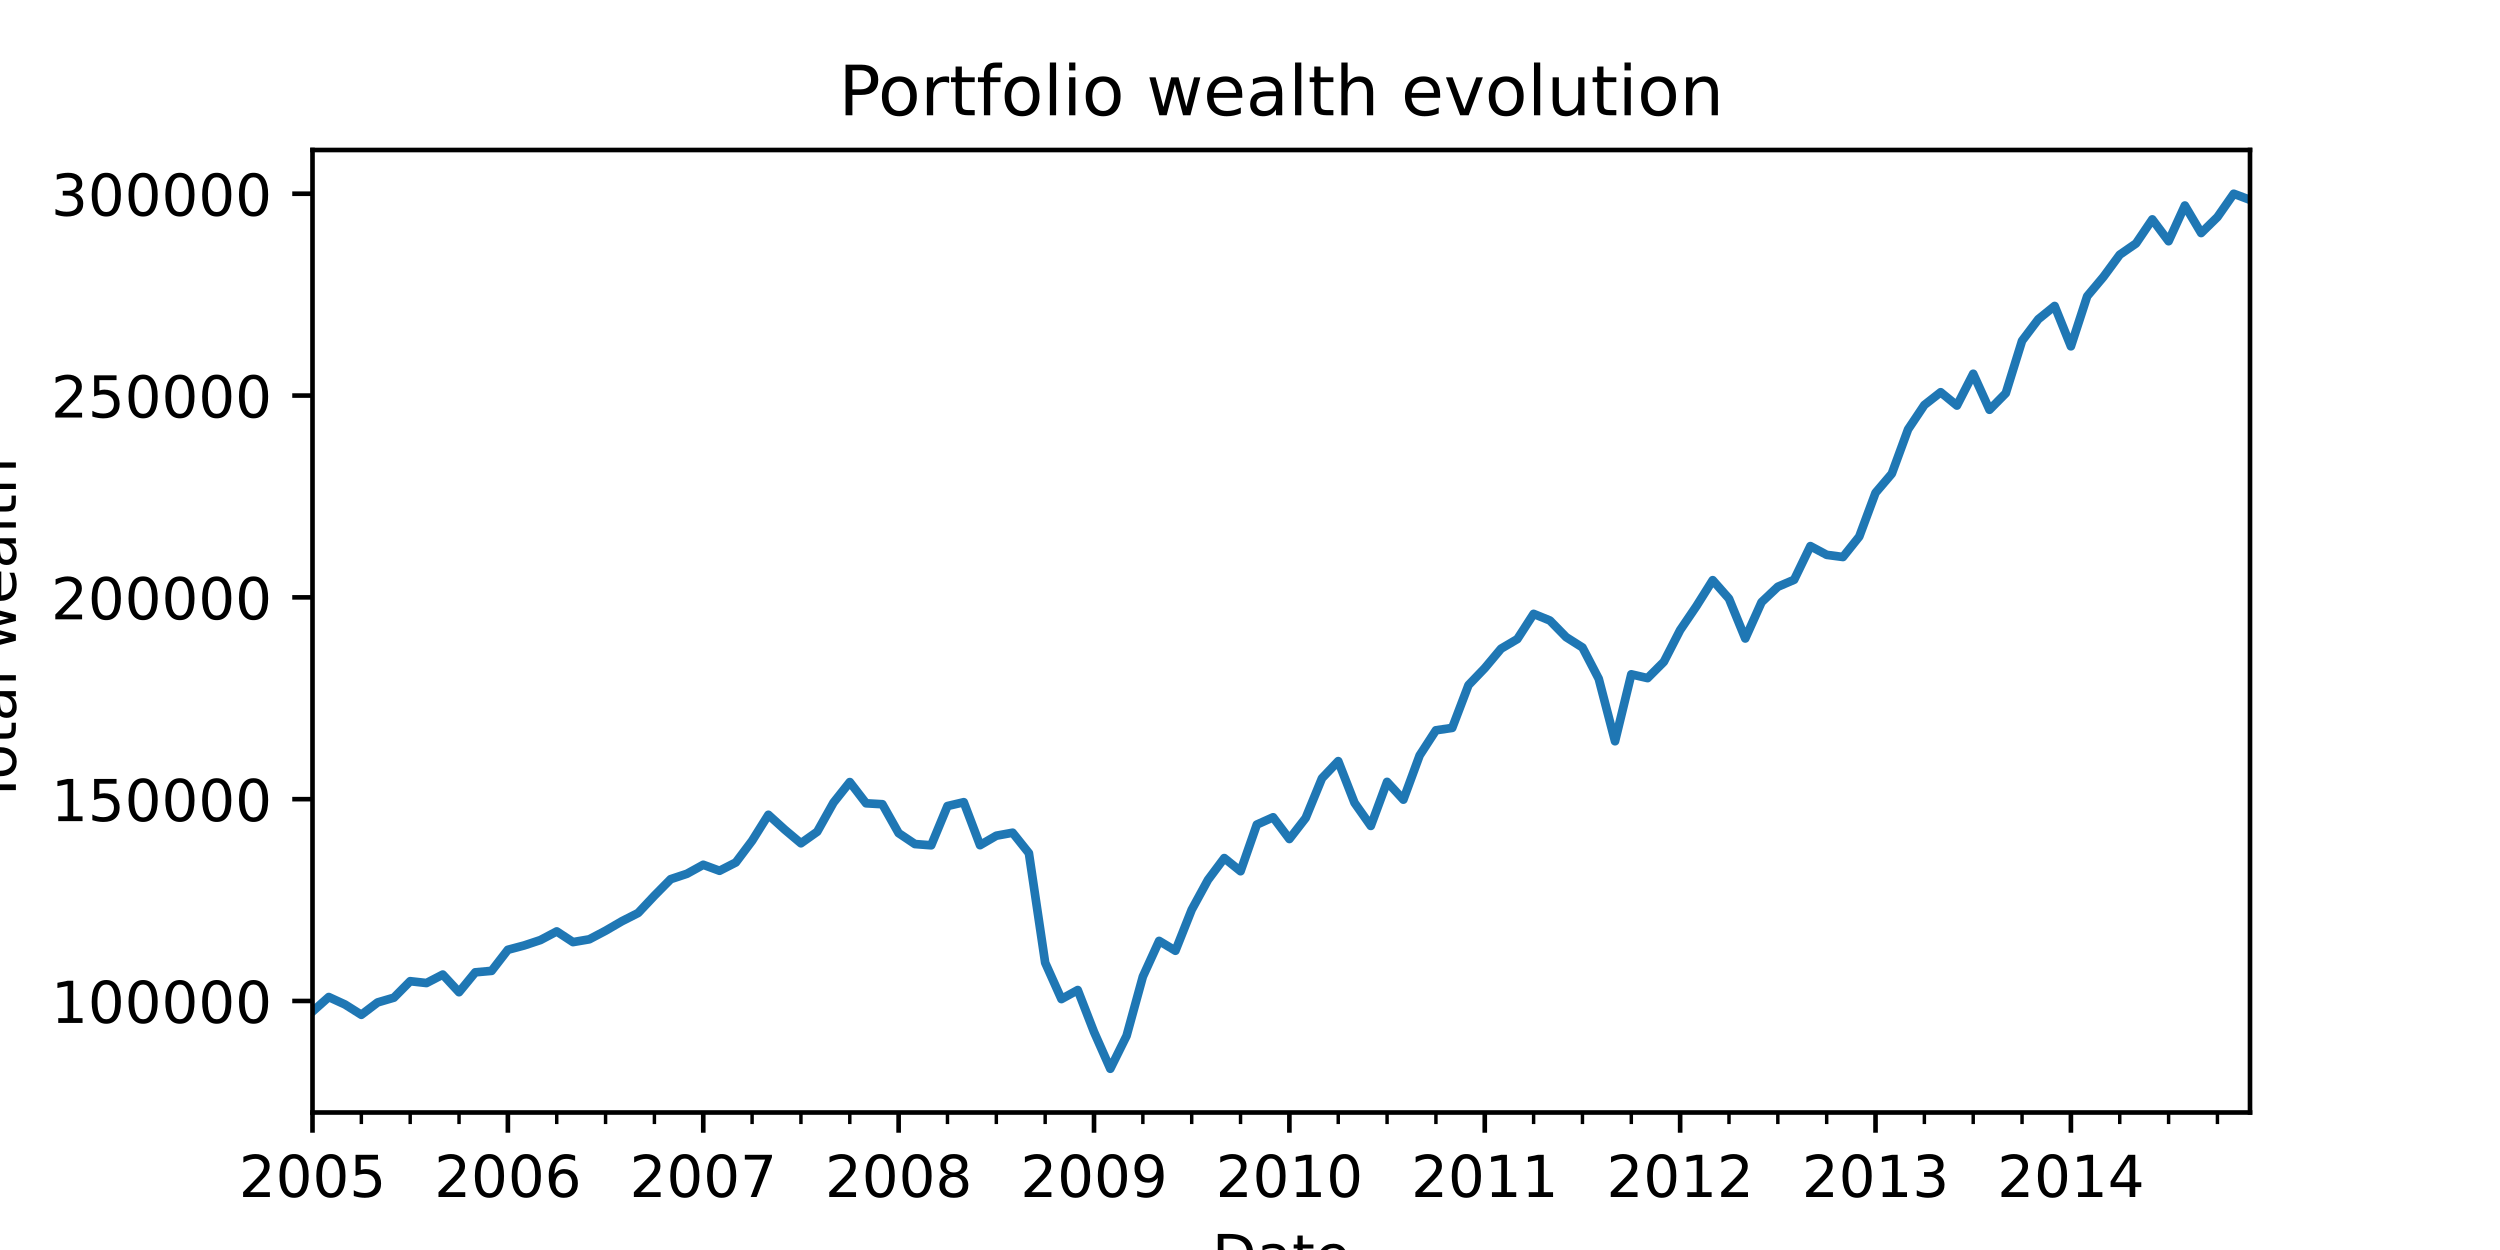
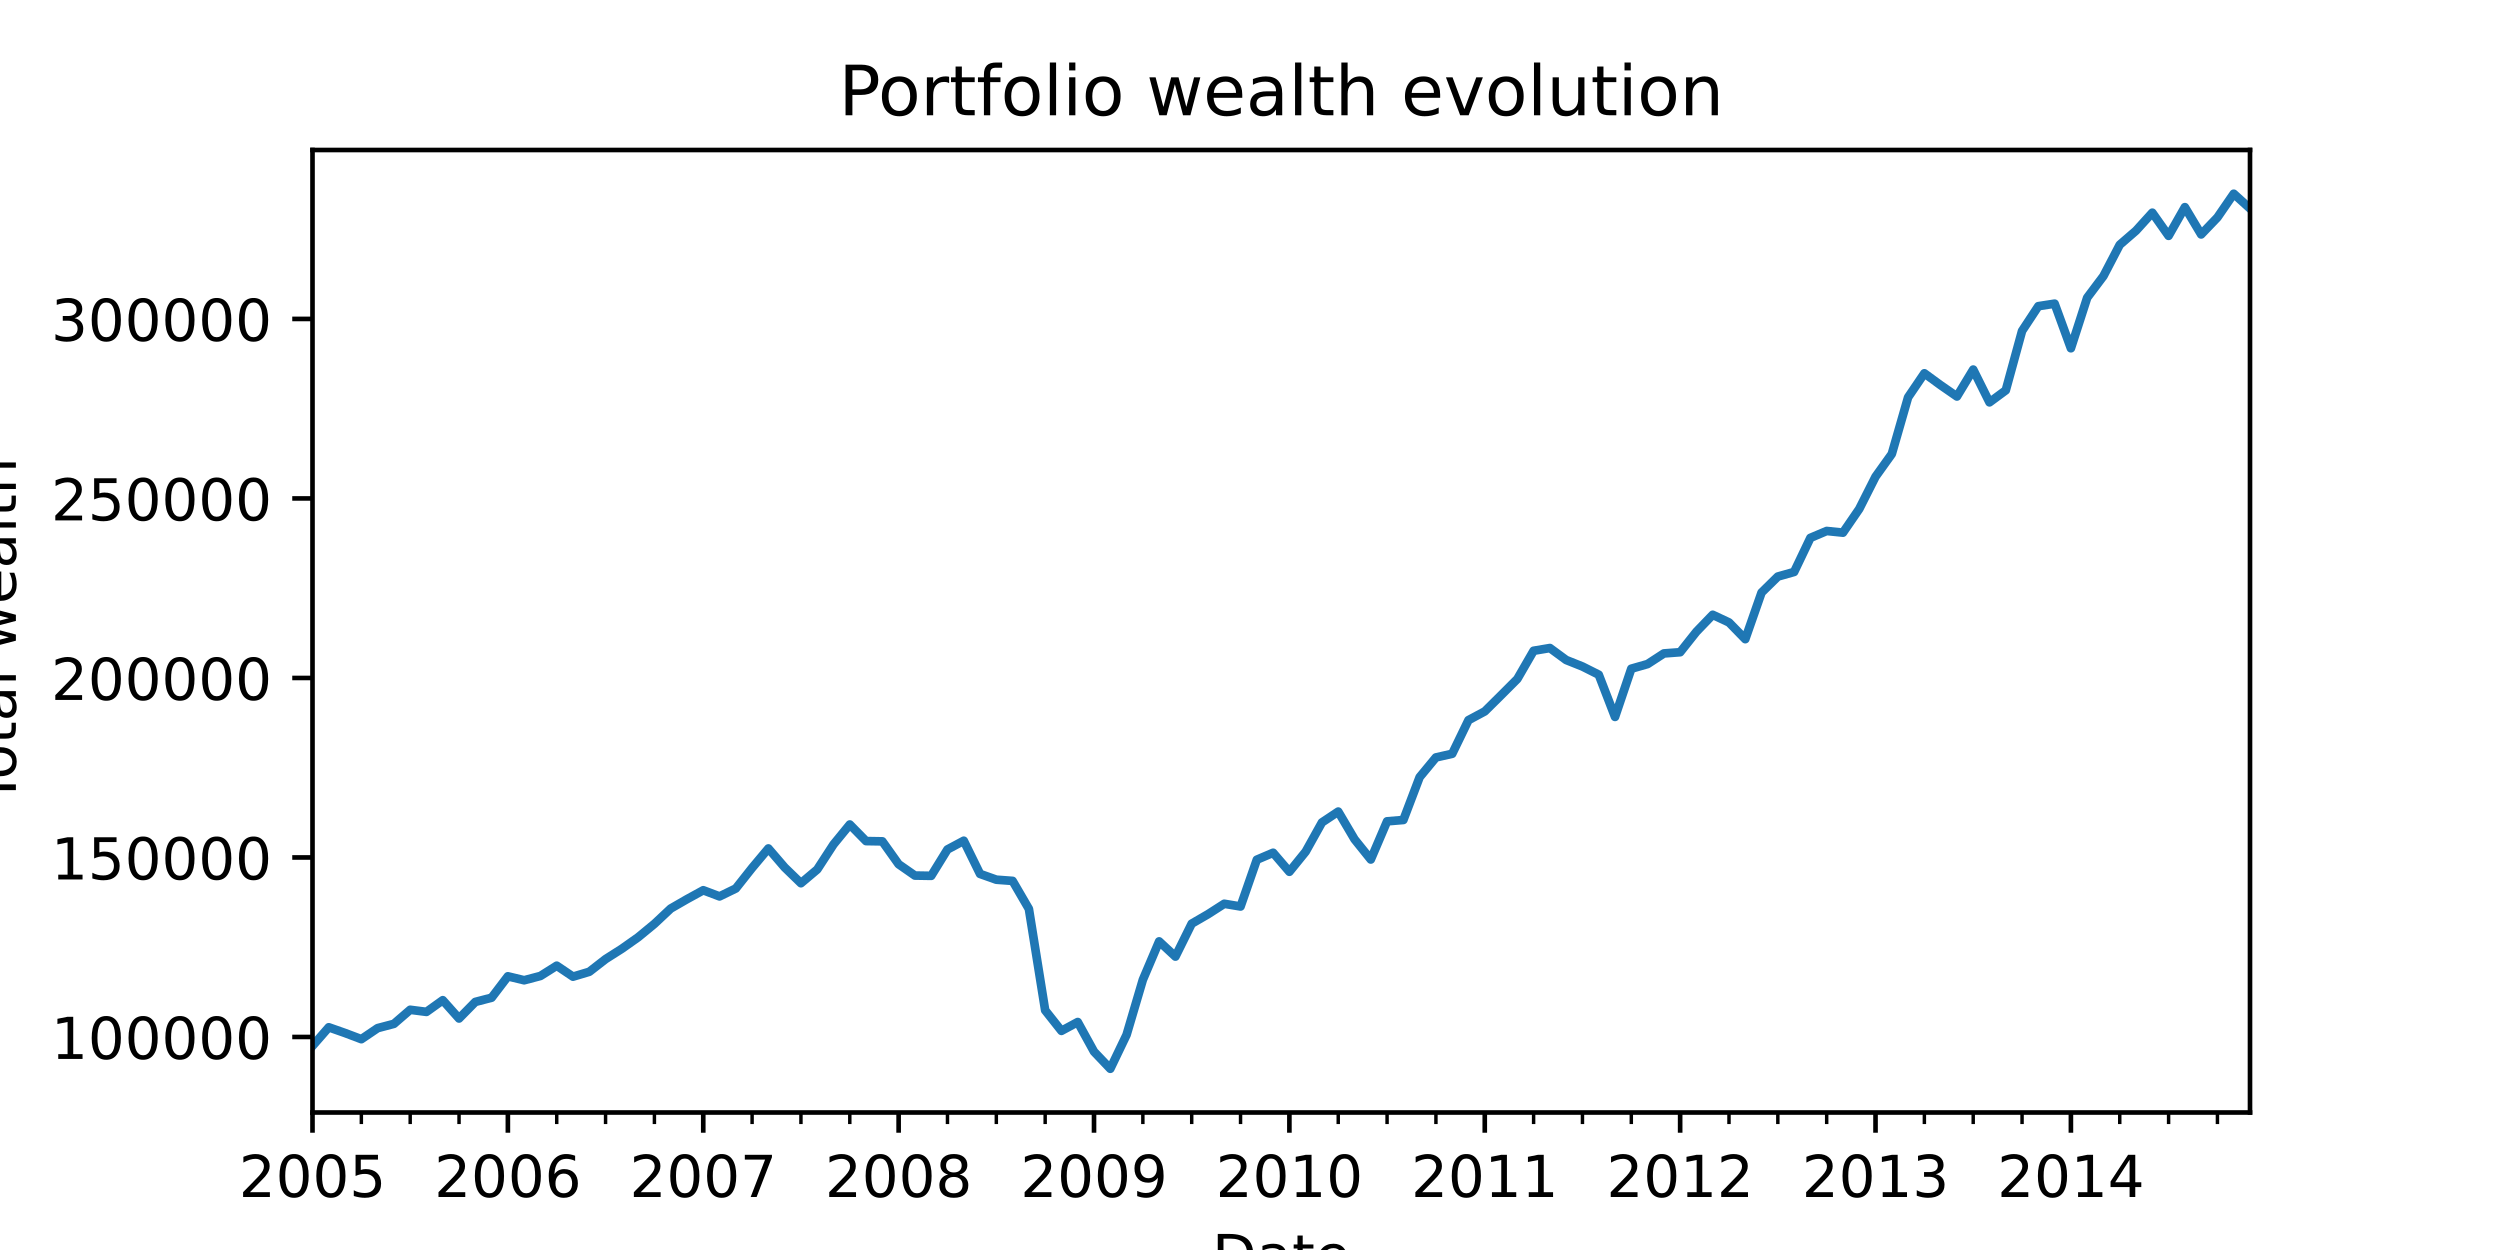
<svg xmlns="http://www.w3.org/2000/svg" xmlns:xlink="http://www.w3.org/1999/xlink" width="432pt" height="216pt" viewBox="0 0 432 216" version="1.1">
  <defs>
    <style type="text/css">*{stroke-linejoin: round; stroke-linecap: butt}</style>
  </defs>
  <g id="figure_1">
    <g id="patch_1">
      <path d="M 0 216  L 432 216  L 432 0  L 0 0  z " style="fill: #ffffff" />
    </g>
    <g id="axes_1">
      <g id="patch_2">
        <path d="M 54 192.24  L 388.8 192.24  L 388.8 25.92  L 54 25.92  z " style="fill: #ffffff" />
      </g>
      <g id="matplotlib.axis_1">
        <g id="xtick_1">
          <g id="line2d_1">
            <defs>
-               <path id="m9f9a03e3de" d="M 0 0  L 0 3.5  " style="stroke: #000000; stroke-width: 0.8" />
+               <path id="m8d0981aca7" d="M 0 0  L 0 3.5  " style="stroke: #000000; stroke-width: 0.8" />
            </defs>
            <g>
-               <use xlink:href="#m9f9a03e3de" x="54" y="192.24" style="stroke: #000000; stroke-width: 0.8" />
+               <use xlink:href="#m8d0981aca7" x="54" y="192.24" style="stroke: #000000; stroke-width: 0.8" />
            </g>
          </g>
          <g id="text_1">
            <g transform="translate(41.275 206.8384) scale(0.1 -0.1)">
              <defs>
                <path id="DejaVuSans-32" d="M 1228 531  L 3431 531  L 3431 0  L 469 0  L 469 531  Q 828 903 1448 1529  Q 2069 2156 2228 2338  Q 2531 2678 2651 2914  Q 2772 3150 2772 3378  Q 2772 3750 2511 3984  Q 2250 4219 1831 4219  Q 1534 4219 1204 4116  Q 875 4013 500 3803  L 500 4441  Q 881 4594 1212 4672  Q 1544 4750 1819 4750  Q 2544 4750 2975 4387  Q 3406 4025 3406 3419  Q 3406 3131 3298 2873  Q 3191 2616 2906 2266  Q 2828 2175 2409 1742  Q 1991 1309 1228 531  z " transform="scale(0.015625)" />
                <path id="DejaVuSans-30" d="M 2034 4250  Q 1547 4250 1301 3770  Q 1056 3291 1056 2328  Q 1056 1369 1301 889  Q 1547 409 2034 409  Q 2525 409 2770 889  Q 3016 1369 3016 2328  Q 3016 3291 2770 3770  Q 2525 4250 2034 4250  z M 2034 4750  Q 2819 4750 3233 4129  Q 3647 3509 3647 2328  Q 3647 1150 3233 529  Q 2819 -91 2034 -91  Q 1250 -91 836 529  Q 422 1150 422 2328  Q 422 3509 836 4129  Q 1250 4750 2034 4750  z " transform="scale(0.015625)" />
                <path id="DejaVuSans-35" d="M 691 4666  L 3169 4666  L 3169 4134  L 1269 4134  L 1269 2991  Q 1406 3038 1543 3061  Q 1681 3084 1819 3084  Q 2600 3084 3056 2656  Q 3513 2228 3513 1497  Q 3513 744 3044 326  Q 2575 -91 1722 -91  Q 1428 -91 1123 -41  Q 819 9 494 109  L 494 744  Q 775 591 1075 516  Q 1375 441 1709 441  Q 2250 441 2565 725  Q 2881 1009 2881 1497  Q 2881 1984 2565 2268  Q 2250 2553 1709 2553  Q 1456 2553 1204 2497  Q 953 2441 691 2322  L 691 4666  z " transform="scale(0.015625)" />
              </defs>
              <use xlink:href="#DejaVuSans-32" />
              <use xlink:href="#DejaVuSans-30" x="63.623" />
              <use xlink:href="#DejaVuSans-30" x="127.246" />
              <use xlink:href="#DejaVuSans-35" x="190.869" />
            </g>
          </g>
        </g>
        <g id="xtick_2">
          <g id="line2d_2">
            <g>
-               <use xlink:href="#m9f9a03e3de" x="87.761" y="192.24" style="stroke: #000000; stroke-width: 0.8" />
+               <use xlink:href="#m8d0981aca7" x="87.761" y="192.24" style="stroke: #000000; stroke-width: 0.8" />
            </g>
          </g>
          <g id="text_2">
            <g transform="translate(75.03634 206.8384) scale(0.1 -0.1)">
              <defs>
                <path id="DejaVuSans-36" d="M 2113 2584  Q 1688 2584 1439 2293  Q 1191 2003 1191 1497  Q 1191 994 1439 701  Q 1688 409 2113 409  Q 2538 409 2786 701  Q 3034 994 3034 1497  Q 3034 2003 2786 2293  Q 2538 2584 2113 2584  z M 3366 4563  L 3366 3988  Q 3128 4100 2886 4159  Q 2644 4219 2406 4219  Q 1781 4219 1451 3797  Q 1122 3375 1075 2522  Q 1259 2794 1537 2939  Q 1816 3084 2150 3084  Q 2853 3084 3261 2657  Q 3669 2231 3669 1497  Q 3669 778 3244 343  Q 2819 -91 2113 -91  Q 1303 -91 875 529  Q 447 1150 447 2328  Q 447 3434 972 4092  Q 1497 4750 2381 4750  Q 2619 4750 2861 4703  Q 3103 4656 3366 4563  z " transform="scale(0.015625)" />
              </defs>
              <use xlink:href="#DejaVuSans-32" />
              <use xlink:href="#DejaVuSans-30" x="63.623" />
              <use xlink:href="#DejaVuSans-30" x="127.246" />
              <use xlink:href="#DejaVuSans-36" x="190.869" />
            </g>
          </g>
        </g>
        <g id="xtick_3">
          <g id="line2d_3">
            <g>
-               <use xlink:href="#m9f9a03e3de" x="121.523" y="192.24" style="stroke: #000000; stroke-width: 0.8" />
+               <use xlink:href="#m8d0981aca7" x="121.523" y="192.24" style="stroke: #000000; stroke-width: 0.8" />
            </g>
          </g>
          <g id="text_3">
            <g transform="translate(108.7977 206.8384) scale(0.1 -0.1)">
              <defs>
                <path id="DejaVuSans-37" d="M 525 4666  L 3525 4666  L 3525 4397  L 1831 0  L 1172 0  L 2766 4134  L 525 4134  L 525 4666  z " transform="scale(0.015625)" />
              </defs>
              <use xlink:href="#DejaVuSans-32" />
              <use xlink:href="#DejaVuSans-30" x="63.623" />
              <use xlink:href="#DejaVuSans-30" x="127.246" />
              <use xlink:href="#DejaVuSans-37" x="190.869" />
            </g>
          </g>
        </g>
        <g id="xtick_4">
          <g id="line2d_4">
            <g>
-               <use xlink:href="#m9f9a03e3de" x="155.284" y="192.24" style="stroke: #000000; stroke-width: 0.8" />
+               <use xlink:href="#m8d0981aca7" x="155.284" y="192.24" style="stroke: #000000; stroke-width: 0.8" />
            </g>
          </g>
          <g id="text_4">
            <g transform="translate(142.559 206.8384) scale(0.1 -0.1)">
              <defs>
                <path id="DejaVuSans-38" d="M 2034 2216  Q 1584 2216 1326 1975  Q 1069 1734 1069 1313  Q 1069 891 1326 650  Q 1584 409 2034 409  Q 2484 409 2743 651  Q 3003 894 3003 1313  Q 3003 1734 2745 1975  Q 2488 2216 2034 2216  z M 1403 2484  Q 997 2584 770 2862  Q 544 3141 544 3541  Q 544 4100 942 4425  Q 1341 4750 2034 4750  Q 2731 4750 3128 4425  Q 3525 4100 3525 3541  Q 3525 3141 3298 2862  Q 3072 2584 2669 2484  Q 3125 2378 3379 2068  Q 3634 1759 3634 1313  Q 3634 634 3220 271  Q 2806 -91 2034 -91  Q 1263 -91 848 271  Q 434 634 434 1313  Q 434 1759 690 2068  Q 947 2378 1403 2484  z M 1172 3481  Q 1172 3119 1398 2916  Q 1625 2713 2034 2713  Q 2441 2713 2670 2916  Q 2900 3119 2900 3481  Q 2900 3844 2670 4047  Q 2441 4250 2034 4250  Q 1625 4250 1398 4047  Q 1172 3844 1172 3481  z " transform="scale(0.015625)" />
              </defs>
              <use xlink:href="#DejaVuSans-32" />
              <use xlink:href="#DejaVuSans-30" x="63.623" />
              <use xlink:href="#DejaVuSans-30" x="127.246" />
              <use xlink:href="#DejaVuSans-38" x="190.869" />
            </g>
          </g>
        </g>
        <g id="xtick_5">
          <g id="line2d_5">
            <g>
-               <use xlink:href="#m9f9a03e3de" x="189.045" y="192.24" style="stroke: #000000; stroke-width: 0.8" />
+               <use xlink:href="#m8d0981aca7" x="189.045" y="192.24" style="stroke: #000000; stroke-width: 0.8" />
            </g>
          </g>
          <g id="text_5">
            <g transform="translate(176.3204 206.8384) scale(0.1 -0.1)">
              <defs>
                <path id="DejaVuSans-39" d="M 703 97  L 703 672  Q 941 559 1184 500  Q 1428 441 1663 441  Q 2288 441 2617 861  Q 2947 1281 2994 2138  Q 2813 1869 2534 1725  Q 2256 1581 1919 1581  Q 1219 1581 811 2004  Q 403 2428 403 3163  Q 403 3881 828 4315  Q 1253 4750 1959 4750  Q 2769 4750 3195 4129  Q 3622 3509 3622 2328  Q 3622 1225 3098 567  Q 2575 -91 1691 -91  Q 1453 -91 1209 -44  Q 966 3 703 97  z M 1959 2075  Q 2384 2075 2632 2365  Q 2881 2656 2881 3163  Q 2881 3666 2632 3958  Q 2384 4250 1959 4250  Q 1534 4250 1286 3958  Q 1038 3666 1038 3163  Q 1038 2656 1286 2365  Q 1534 2075 1959 2075  z " transform="scale(0.015625)" />
              </defs>
              <use xlink:href="#DejaVuSans-32" />
              <use xlink:href="#DejaVuSans-30" x="63.623" />
              <use xlink:href="#DejaVuSans-30" x="127.246" />
              <use xlink:href="#DejaVuSans-39" x="190.869" />
            </g>
          </g>
        </g>
        <g id="xtick_6">
          <g id="line2d_6">
            <g>
-               <use xlink:href="#m9f9a03e3de" x="222.807" y="192.24" style="stroke: #000000; stroke-width: 0.8" />
+               <use xlink:href="#m8d0981aca7" x="222.807" y="192.24" style="stroke: #000000; stroke-width: 0.8" />
            </g>
          </g>
          <g id="text_6">
            <g transform="translate(210.0817 206.8384) scale(0.1 -0.1)">
              <defs>
                <path id="DejaVuSans-31" d="M 794 531  L 1825 531  L 1825 4091  L 703 3866  L 703 4441  L 1819 4666  L 2450 4666  L 2450 531  L 3481 531  L 3481 0  L 794 0  L 794 531  z " transform="scale(0.015625)" />
              </defs>
              <use xlink:href="#DejaVuSans-32" />
              <use xlink:href="#DejaVuSans-30" x="63.623" />
              <use xlink:href="#DejaVuSans-31" x="127.246" />
              <use xlink:href="#DejaVuSans-30" x="190.869" />
            </g>
          </g>
        </g>
        <g id="xtick_7">
          <g id="line2d_7">
            <g>
-               <use xlink:href="#m9f9a03e3de" x="256.568" y="192.24" style="stroke: #000000; stroke-width: 0.8" />
+               <use xlink:href="#m8d0981aca7" x="256.568" y="192.24" style="stroke: #000000; stroke-width: 0.8" />
            </g>
          </g>
          <g id="text_7">
            <g transform="translate(243.8431 206.8384) scale(0.1 -0.1)">
              <use xlink:href="#DejaVuSans-32" />
              <use xlink:href="#DejaVuSans-30" x="63.623" />
              <use xlink:href="#DejaVuSans-31" x="127.246" />
              <use xlink:href="#DejaVuSans-31" x="190.869" />
            </g>
          </g>
        </g>
        <g id="xtick_8">
          <g id="line2d_8">
            <g>
-               <use xlink:href="#m9f9a03e3de" x="290.329" y="192.24" style="stroke: #000000; stroke-width: 0.8" />
+               <use xlink:href="#m8d0981aca7" x="290.329" y="192.24" style="stroke: #000000; stroke-width: 0.8" />
            </g>
          </g>
          <g id="text_8">
            <g transform="translate(277.6044 206.8384) scale(0.1 -0.1)">
              <use xlink:href="#DejaVuSans-32" />
              <use xlink:href="#DejaVuSans-30" x="63.623" />
              <use xlink:href="#DejaVuSans-31" x="127.246" />
              <use xlink:href="#DejaVuSans-32" x="190.869" />
            </g>
          </g>
        </g>
        <g id="xtick_9">
          <g id="line2d_9">
            <g>
-               <use xlink:href="#m9f9a03e3de" x="324.091" y="192.24" style="stroke: #000000; stroke-width: 0.8" />
+               <use xlink:href="#m8d0981aca7" x="324.091" y="192.24" style="stroke: #000000; stroke-width: 0.8" />
            </g>
          </g>
          <g id="text_9">
            <g transform="translate(311.3658 206.8384) scale(0.1 -0.1)">
              <defs>
                <path id="DejaVuSans-33" d="M 2597 2516  Q 3050 2419 3304 2112  Q 3559 1806 3559 1356  Q 3559 666 3084 287  Q 2609 -91 1734 -91  Q 1441 -91 1130 -33  Q 819 25 488 141  L 488 750  Q 750 597 1062 519  Q 1375 441 1716 441  Q 2309 441 2620 675  Q 2931 909 2931 1356  Q 2931 1769 2642 2001  Q 2353 2234 1838 2234  L 1294 2234  L 1294 2753  L 1863 2753  Q 2328 2753 2575 2939  Q 2822 3125 2822 3475  Q 2822 3834 2567 4026  Q 2313 4219 1838 4219  Q 1578 4219 1281 4162  Q 984 4106 628 3988  L 628 4550  Q 988 4650 1302 4700  Q 1616 4750 1894 4750  Q 2613 4750 3031 4423  Q 3450 4097 3450 3541  Q 3450 3153 3228 2886  Q 3006 2619 2597 2516  z " transform="scale(0.015625)" />
              </defs>
              <use xlink:href="#DejaVuSans-32" />
              <use xlink:href="#DejaVuSans-30" x="63.623" />
              <use xlink:href="#DejaVuSans-31" x="127.246" />
              <use xlink:href="#DejaVuSans-33" x="190.869" />
            </g>
          </g>
        </g>
        <g id="xtick_10">
          <g id="line2d_10">
            <g>
-               <use xlink:href="#m9f9a03e3de" x="357.852" y="192.24" style="stroke: #000000; stroke-width: 0.8" />
+               <use xlink:href="#m8d0981aca7" x="357.852" y="192.24" style="stroke: #000000; stroke-width: 0.8" />
            </g>
          </g>
          <g id="text_10">
            <g transform="translate(345.1271 206.8384) scale(0.1 -0.1)">
              <defs>
                <path id="DejaVuSans-34" d="M 2419 4116  L 825 1625  L 2419 1625  L 2419 4116  z M 2253 4666  L 3047 4666  L 3047 1625  L 3713 1625  L 3713 1100  L 3047 1100  L 3047 0  L 2419 0  L 2419 1100  L 313 1100  L 313 1709  L 2253 4666  z " transform="scale(0.015625)" />
              </defs>
              <use xlink:href="#DejaVuSans-32" />
              <use xlink:href="#DejaVuSans-30" x="63.623" />
              <use xlink:href="#DejaVuSans-31" x="127.246" />
              <use xlink:href="#DejaVuSans-34" x="190.869" />
            </g>
          </g>
        </g>
        <g id="xtick_11">
          <g id="line2d_11">
            <defs>
-               <path id="m34cc9e41da" d="M 0 0  L 0 2  " style="stroke: #000000; stroke-width: 0.6" />
+               <path id="mcbc0fc05cf" d="M 0 0  L 0 2  " style="stroke: #000000; stroke-width: 0.6" />
            </defs>
            <g>
-               <use xlink:href="#m34cc9e41da" x="62.44" y="192.24" style="stroke: #000000; stroke-width: 0.6" />
+               <use xlink:href="#mcbc0fc05cf" x="62.44" y="192.24" style="stroke: #000000; stroke-width: 0.6" />
            </g>
          </g>
        </g>
        <g id="xtick_12">
          <g id="line2d_12">
            <g>
-               <use xlink:href="#m34cc9e41da" x="70.881" y="192.24" style="stroke: #000000; stroke-width: 0.6" />
+               <use xlink:href="#mcbc0fc05cf" x="70.881" y="192.24" style="stroke: #000000; stroke-width: 0.6" />
            </g>
          </g>
        </g>
        <g id="xtick_13">
          <g id="line2d_13">
            <g>
-               <use xlink:href="#m34cc9e41da" x="79.321" y="192.24" style="stroke: #000000; stroke-width: 0.6" />
+               <use xlink:href="#mcbc0fc05cf" x="79.321" y="192.24" style="stroke: #000000; stroke-width: 0.6" />
            </g>
          </g>
        </g>
        <g id="xtick_14">
          <g id="line2d_14">
            <g>
-               <use xlink:href="#m34cc9e41da" x="96.202" y="192.24" style="stroke: #000000; stroke-width: 0.6" />
+               <use xlink:href="#mcbc0fc05cf" x="96.202" y="192.24" style="stroke: #000000; stroke-width: 0.6" />
            </g>
          </g>
        </g>
        <g id="xtick_15">
          <g id="line2d_15">
            <g>
-               <use xlink:href="#m34cc9e41da" x="104.642" y="192.24" style="stroke: #000000; stroke-width: 0.6" />
+               <use xlink:href="#mcbc0fc05cf" x="104.642" y="192.24" style="stroke: #000000; stroke-width: 0.6" />
            </g>
          </g>
        </g>
        <g id="xtick_16">
          <g id="line2d_16">
            <g>
-               <use xlink:href="#m34cc9e41da" x="113.082" y="192.24" style="stroke: #000000; stroke-width: 0.6" />
+               <use xlink:href="#mcbc0fc05cf" x="113.082" y="192.24" style="stroke: #000000; stroke-width: 0.6" />
            </g>
          </g>
        </g>
        <g id="xtick_17">
          <g id="line2d_17">
            <g>
-               <use xlink:href="#m34cc9e41da" x="129.963" y="192.24" style="stroke: #000000; stroke-width: 0.6" />
+               <use xlink:href="#mcbc0fc05cf" x="129.963" y="192.24" style="stroke: #000000; stroke-width: 0.6" />
            </g>
          </g>
        </g>
        <g id="xtick_18">
          <g id="line2d_18">
            <g>
-               <use xlink:href="#m34cc9e41da" x="138.403" y="192.24" style="stroke: #000000; stroke-width: 0.6" />
+               <use xlink:href="#mcbc0fc05cf" x="138.403" y="192.24" style="stroke: #000000; stroke-width: 0.6" />
            </g>
          </g>
        </g>
        <g id="xtick_19">
          <g id="line2d_19">
            <g>
-               <use xlink:href="#m34cc9e41da" x="146.844" y="192.24" style="stroke: #000000; stroke-width: 0.6" />
+               <use xlink:href="#mcbc0fc05cf" x="146.844" y="192.24" style="stroke: #000000; stroke-width: 0.6" />
            </g>
          </g>
        </g>
        <g id="xtick_20">
          <g id="line2d_20">
            <g>
-               <use xlink:href="#m34cc9e41da" x="163.724" y="192.24" style="stroke: #000000; stroke-width: 0.6" />
+               <use xlink:href="#mcbc0fc05cf" x="163.724" y="192.24" style="stroke: #000000; stroke-width: 0.6" />
            </g>
          </g>
        </g>
        <g id="xtick_21">
          <g id="line2d_21">
            <g>
-               <use xlink:href="#m34cc9e41da" x="172.165" y="192.24" style="stroke: #000000; stroke-width: 0.6" />
+               <use xlink:href="#mcbc0fc05cf" x="172.165" y="192.24" style="stroke: #000000; stroke-width: 0.6" />
            </g>
          </g>
        </g>
        <g id="xtick_22">
          <g id="line2d_22">
            <g>
-               <use xlink:href="#m34cc9e41da" x="180.605" y="192.24" style="stroke: #000000; stroke-width: 0.6" />
+               <use xlink:href="#mcbc0fc05cf" x="180.605" y="192.24" style="stroke: #000000; stroke-width: 0.6" />
            </g>
          </g>
        </g>
        <g id="xtick_23">
          <g id="line2d_23">
            <g>
-               <use xlink:href="#m34cc9e41da" x="197.486" y="192.24" style="stroke: #000000; stroke-width: 0.6" />
+               <use xlink:href="#mcbc0fc05cf" x="197.486" y="192.24" style="stroke: #000000; stroke-width: 0.6" />
            </g>
          </g>
        </g>
        <g id="xtick_24">
          <g id="line2d_24">
            <g>
-               <use xlink:href="#m34cc9e41da" x="205.926" y="192.24" style="stroke: #000000; stroke-width: 0.6" />
+               <use xlink:href="#mcbc0fc05cf" x="205.926" y="192.24" style="stroke: #000000; stroke-width: 0.6" />
            </g>
          </g>
        </g>
        <g id="xtick_25">
          <g id="line2d_25">
            <g>
-               <use xlink:href="#m34cc9e41da" x="214.366" y="192.24" style="stroke: #000000; stroke-width: 0.6" />
+               <use xlink:href="#mcbc0fc05cf" x="214.366" y="192.24" style="stroke: #000000; stroke-width: 0.6" />
            </g>
          </g>
        </g>
        <g id="xtick_26">
          <g id="line2d_26">
            <g>
-               <use xlink:href="#m34cc9e41da" x="231.247" y="192.24" style="stroke: #000000; stroke-width: 0.6" />
+               <use xlink:href="#mcbc0fc05cf" x="231.247" y="192.24" style="stroke: #000000; stroke-width: 0.6" />
            </g>
          </g>
        </g>
        <g id="xtick_27">
          <g id="line2d_27">
            <g>
-               <use xlink:href="#m34cc9e41da" x="239.687" y="192.24" style="stroke: #000000; stroke-width: 0.6" />
+               <use xlink:href="#mcbc0fc05cf" x="239.687" y="192.24" style="stroke: #000000; stroke-width: 0.6" />
            </g>
          </g>
        </g>
        <g id="xtick_28">
          <g id="line2d_28">
            <g>
-               <use xlink:href="#m34cc9e41da" x="248.128" y="192.24" style="stroke: #000000; stroke-width: 0.6" />
+               <use xlink:href="#mcbc0fc05cf" x="248.128" y="192.24" style="stroke: #000000; stroke-width: 0.6" />
            </g>
          </g>
        </g>
        <g id="xtick_29">
          <g id="line2d_29">
            <g>
-               <use xlink:href="#m34cc9e41da" x="265.008" y="192.24" style="stroke: #000000; stroke-width: 0.6" />
+               <use xlink:href="#mcbc0fc05cf" x="265.008" y="192.24" style="stroke: #000000; stroke-width: 0.6" />
            </g>
          </g>
        </g>
        <g id="xtick_30">
          <g id="line2d_30">
            <g>
-               <use xlink:href="#m34cc9e41da" x="273.449" y="192.24" style="stroke: #000000; stroke-width: 0.6" />
+               <use xlink:href="#mcbc0fc05cf" x="273.449" y="192.24" style="stroke: #000000; stroke-width: 0.6" />
            </g>
          </g>
        </g>
        <g id="xtick_31">
          <g id="line2d_31">
            <g>
-               <use xlink:href="#m34cc9e41da" x="281.889" y="192.24" style="stroke: #000000; stroke-width: 0.6" />
+               <use xlink:href="#mcbc0fc05cf" x="281.889" y="192.24" style="stroke: #000000; stroke-width: 0.6" />
            </g>
          </g>
        </g>
        <g id="xtick_32">
          <g id="line2d_32">
            <g>
-               <use xlink:href="#m34cc9e41da" x="298.77" y="192.24" style="stroke: #000000; stroke-width: 0.6" />
+               <use xlink:href="#mcbc0fc05cf" x="298.77" y="192.24" style="stroke: #000000; stroke-width: 0.6" />
            </g>
          </g>
        </g>
        <g id="xtick_33">
          <g id="line2d_33">
            <g>
-               <use xlink:href="#m34cc9e41da" x="307.21" y="192.24" style="stroke: #000000; stroke-width: 0.6" />
+               <use xlink:href="#mcbc0fc05cf" x="307.21" y="192.24" style="stroke: #000000; stroke-width: 0.6" />
            </g>
          </g>
        </g>
        <g id="xtick_34">
          <g id="line2d_34">
            <g>
-               <use xlink:href="#m34cc9e41da" x="315.65" y="192.24" style="stroke: #000000; stroke-width: 0.6" />
+               <use xlink:href="#mcbc0fc05cf" x="315.65" y="192.24" style="stroke: #000000; stroke-width: 0.6" />
            </g>
          </g>
        </g>
        <g id="xtick_35">
          <g id="line2d_35">
            <g>
-               <use xlink:href="#m34cc9e41da" x="332.531" y="192.24" style="stroke: #000000; stroke-width: 0.6" />
+               <use xlink:href="#mcbc0fc05cf" x="332.531" y="192.24" style="stroke: #000000; stroke-width: 0.6" />
            </g>
          </g>
        </g>
        <g id="xtick_36">
          <g id="line2d_36">
            <g>
-               <use xlink:href="#m34cc9e41da" x="340.971" y="192.24" style="stroke: #000000; stroke-width: 0.6" />
+               <use xlink:href="#mcbc0fc05cf" x="340.971" y="192.24" style="stroke: #000000; stroke-width: 0.6" />
            </g>
          </g>
        </g>
        <g id="xtick_37">
          <g id="line2d_37">
            <g>
-               <use xlink:href="#m34cc9e41da" x="349.412" y="192.24" style="stroke: #000000; stroke-width: 0.6" />
+               <use xlink:href="#mcbc0fc05cf" x="349.412" y="192.24" style="stroke: #000000; stroke-width: 0.6" />
            </g>
          </g>
        </g>
        <g id="xtick_38">
          <g id="line2d_38">
            <g>
-               <use xlink:href="#m34cc9e41da" x="366.292" y="192.24" style="stroke: #000000; stroke-width: 0.6" />
+               <use xlink:href="#mcbc0fc05cf" x="366.292" y="192.24" style="stroke: #000000; stroke-width: 0.6" />
            </g>
          </g>
        </g>
        <g id="xtick_39">
          <g id="line2d_39">
            <g>
-               <use xlink:href="#m34cc9e41da" x="374.733" y="192.24" style="stroke: #000000; stroke-width: 0.6" />
+               <use xlink:href="#mcbc0fc05cf" x="374.733" y="192.24" style="stroke: #000000; stroke-width: 0.6" />
            </g>
          </g>
        </g>
        <g id="xtick_40">
          <g id="line2d_40">
            <g>
-               <use xlink:href="#m34cc9e41da" x="383.173" y="192.24" style="stroke: #000000; stroke-width: 0.6" />
+               <use xlink:href="#mcbc0fc05cf" x="383.173" y="192.24" style="stroke: #000000; stroke-width: 0.6" />
            </g>
          </g>
        </g>
        <g id="text_11">
          <g transform="translate(209.4492 220.5166) scale(0.1 -0.1)">
            <defs>
              <path id="DejaVuSans-44" d="M 1259 4147  L 1259 519  L 2022 519  Q 2988 519 3436 956  Q 3884 1394 3884 2338  Q 3884 3275 3436 3711  Q 2988 4147 2022 4147  L 1259 4147  z M 628 4666  L 1925 4666  Q 3281 4666 3915 4102  Q 4550 3538 4550 2338  Q 4550 1131 3912 565  Q 3275 0 1925 0  L 628 0  L 628 4666  z " transform="scale(0.015625)" />
              <path id="DejaVuSans-61" d="M 2194 1759  Q 1497 1759 1228 1600  Q 959 1441 959 1056  Q 959 750 1161 570  Q 1363 391 1709 391  Q 2188 391 2477 730  Q 2766 1069 2766 1631  L 2766 1759  L 2194 1759  z M 3341 1997  L 3341 0  L 2766 0  L 2766 531  Q 2569 213 2275 61  Q 1981 -91 1556 -91  Q 1019 -91 701 211  Q 384 513 384 1019  Q 384 1609 779 1909  Q 1175 2209 1959 2209  L 2766 2209  L 2766 2266  Q 2766 2663 2505 2880  Q 2244 3097 1772 3097  Q 1472 3097 1187 3025  Q 903 2953 641 2809  L 641 3341  Q 956 3463 1253 3523  Q 1550 3584 1831 3584  Q 2591 3584 2966 3190  Q 3341 2797 3341 1997  z " transform="scale(0.015625)" />
              <path id="DejaVuSans-74" d="M 1172 4494  L 1172 3500  L 2356 3500  L 2356 3053  L 1172 3053  L 1172 1153  Q 1172 725 1289 603  Q 1406 481 1766 481  L 2356 481  L 2356 0  L 1766 0  Q 1100 0 847 248  Q 594 497 594 1153  L 594 3053  L 172 3053  L 172 3500  L 594 3500  L 594 4494  L 1172 4494  z " transform="scale(0.015625)" />
              <path id="DejaVuSans-65" d="M 3597 1894  L 3597 1613  L 953 1613  Q 991 1019 1311 708  Q 1631 397 2203 397  Q 2534 397 2845 478  Q 3156 559 3463 722  L 3463 178  Q 3153 47 2828 -22  Q 2503 -91 2169 -91  Q 1331 -91 842 396  Q 353 884 353 1716  Q 353 2575 817 3079  Q 1281 3584 2069 3584  Q 2775 3584 3186 3129  Q 3597 2675 3597 1894  z M 3022 2063  Q 3016 2534 2758 2815  Q 2500 3097 2075 3097  Q 1594 3097 1305 2825  Q 1016 2553 972 2059  L 3022 2063  z " transform="scale(0.015625)" />
            </defs>
            <use xlink:href="#DejaVuSans-44" />
            <use xlink:href="#DejaVuSans-61" x="77.002" />
            <use xlink:href="#DejaVuSans-74" x="138.281" />
            <use xlink:href="#DejaVuSans-65" x="177.49" />
          </g>
        </g>
      </g>
      <g id="matplotlib.axis_2">
        <g id="ytick_1">
          <g id="line2d_41">
            <defs>
-               <path id="m7d591f39f5" d="M 0 0  L -3.5 0  " style="stroke: #000000; stroke-width: 0.8" />
+               <path id="mbf6aaa40f2" d="M 0 0  L -3.5 0  " style="stroke: #000000; stroke-width: 0.8" />
            </defs>
            <g>
-               <use xlink:href="#m7d591f39f5" x="54" y="172.967" style="stroke: #000000; stroke-width: 0.8" />
+               <use xlink:href="#mbf6aaa40f2" x="54" y="179.19" style="stroke: #000000; stroke-width: 0.8" />
            </g>
          </g>
          <g id="text_12">
-             <g transform="translate(8.825 176.7662) scale(0.1 -0.1)">
+             <g transform="translate(8.825 182.9893) scale(0.1 -0.1)">
              <use xlink:href="#DejaVuSans-31" />
              <use xlink:href="#DejaVuSans-30" x="63.623" />
              <use xlink:href="#DejaVuSans-30" x="127.246" />
              <use xlink:href="#DejaVuSans-30" x="190.869" />
              <use xlink:href="#DejaVuSans-30" x="254.492" />
              <use xlink:href="#DejaVuSans-30" x="318.115" />
            </g>
          </g>
        </g>
        <g id="ytick_2">
          <g id="line2d_42">
            <g>
-               <use xlink:href="#m7d591f39f5" x="54" y="138.095" style="stroke: #000000; stroke-width: 0.8" />
+               <use xlink:href="#mbf6aaa40f2" x="54" y="148.17" style="stroke: #000000; stroke-width: 0.8" />
            </g>
          </g>
          <g id="text_13">
-             <g transform="translate(8.825 141.894) scale(0.1 -0.1)">
+             <g transform="translate(8.825 151.9695) scale(0.1 -0.1)">
              <use xlink:href="#DejaVuSans-31" />
              <use xlink:href="#DejaVuSans-35" x="63.623" />
              <use xlink:href="#DejaVuSans-30" x="127.246" />
              <use xlink:href="#DejaVuSans-30" x="190.869" />
              <use xlink:href="#DejaVuSans-30" x="254.492" />
              <use xlink:href="#DejaVuSans-30" x="318.115" />
            </g>
          </g>
        </g>
        <g id="ytick_3">
          <g id="line2d_43">
            <g>
-               <use xlink:href="#m7d591f39f5" x="54" y="103.223" style="stroke: #000000; stroke-width: 0.8" />
+               <use xlink:href="#mbf6aaa40f2" x="54" y="117.15" style="stroke: #000000; stroke-width: 0.8" />
            </g>
          </g>
          <g id="text_14">
-             <g transform="translate(8.825 107.0219) scale(0.1 -0.1)">
+             <g transform="translate(8.825 120.9496) scale(0.1 -0.1)">
              <use xlink:href="#DejaVuSans-32" />
              <use xlink:href="#DejaVuSans-30" x="63.623" />
              <use xlink:href="#DejaVuSans-30" x="127.246" />
              <use xlink:href="#DejaVuSans-30" x="190.869" />
              <use xlink:href="#DejaVuSans-30" x="254.492" />
              <use xlink:href="#DejaVuSans-30" x="318.115" />
            </g>
          </g>
        </g>
        <g id="ytick_4">
          <g id="line2d_44">
            <g>
-               <use xlink:href="#m7d591f39f5" x="54" y="68.351" style="stroke: #000000; stroke-width: 0.8" />
+               <use xlink:href="#mbf6aaa40f2" x="54" y="86.131" style="stroke: #000000; stroke-width: 0.8" />
            </g>
          </g>
          <g id="text_15">
-             <g transform="translate(8.825 72.14975) scale(0.1 -0.1)">
+             <g transform="translate(8.825 89.92978) scale(0.1 -0.1)">
              <use xlink:href="#DejaVuSans-32" />
              <use xlink:href="#DejaVuSans-35" x="63.623" />
              <use xlink:href="#DejaVuSans-30" x="127.246" />
              <use xlink:href="#DejaVuSans-30" x="190.869" />
              <use xlink:href="#DejaVuSans-30" x="254.492" />
              <use xlink:href="#DejaVuSans-30" x="318.115" />
            </g>
          </g>
        </g>
        <g id="ytick_5">
          <g id="line2d_45">
            <g>
-               <use xlink:href="#m7d591f39f5" x="54" y="33.478" style="stroke: #000000; stroke-width: 0.8" />
+               <use xlink:href="#mbf6aaa40f2" x="54" y="55.111" style="stroke: #000000; stroke-width: 0.8" />
            </g>
          </g>
          <g id="text_16">
-             <g transform="translate(8.825 37.2776) scale(0.1 -0.1)">
+             <g transform="translate(8.825 58.90993) scale(0.1 -0.1)">
              <use xlink:href="#DejaVuSans-33" />
              <use xlink:href="#DejaVuSans-30" x="63.623" />
              <use xlink:href="#DejaVuSans-30" x="127.246" />
              <use xlink:href="#DejaVuSans-30" x="190.869" />
              <use xlink:href="#DejaVuSans-30" x="254.492" />
              <use xlink:href="#DejaVuSans-30" x="318.115" />
            </g>
          </g>
        </g>
        <g id="text_17">
          <g transform="translate(2.745312 139.0933) rotate(-90) scale(0.1 -0.1)">
            <defs>
              <path id="DejaVuSans-54" d="M -19 4666  L 3928 4666  L 3928 4134  L 2272 4134  L 2272 0  L 1638 0  L 1638 4134  L -19 4134  L -19 4666  z " transform="scale(0.015625)" />
              <path id="DejaVuSans-6f" d="M 1959 3097  Q 1497 3097 1228 2736  Q 959 2375 959 1747  Q 959 1119 1226 758  Q 1494 397 1959 397  Q 2419 397 2687 759  Q 2956 1122 2956 1747  Q 2956 2369 2687 2733  Q 2419 3097 1959 3097  z M 1959 3584  Q 2709 3584 3137 3096  Q 3566 2609 3566 1747  Q 3566 888 3137 398  Q 2709 -91 1959 -91  Q 1206 -91 779 398  Q 353 888 353 1747  Q 353 2609 779 3096  Q 1206 3584 1959 3584  z " transform="scale(0.015625)" />
              <path id="DejaVuSans-6c" d="M 603 4863  L 1178 4863  L 1178 0  L 603 0  L 603 4863  z " transform="scale(0.015625)" />
              <path id="DejaVuSans-20" transform="scale(0.015625)" />
              <path id="DejaVuSans-77" d="M 269 3500  L 844 3500  L 1563 769  L 2278 3500  L 2956 3500  L 3675 769  L 4391 3500  L 4966 3500  L 4050 0  L 3372 0  L 2619 2869  L 1863 0  L 1184 0  L 269 3500  z " transform="scale(0.015625)" />
              <path id="DejaVuSans-68" d="M 3513 2113  L 3513 0  L 2938 0  L 2938 2094  Q 2938 2591 2744 2837  Q 2550 3084 2163 3084  Q 1697 3084 1428 2787  Q 1159 2491 1159 1978  L 1159 0  L 581 0  L 581 4863  L 1159 4863  L 1159 2956  Q 1366 3272 1645 3428  Q 1925 3584 2291 3584  Q 2894 3584 3203 3211  Q 3513 2838 3513 2113  z " transform="scale(0.015625)" />
            </defs>
            <use xlink:href="#DejaVuSans-54" />
            <use xlink:href="#DejaVuSans-6f" x="44.084" />
            <use xlink:href="#DejaVuSans-74" x="105.266" />
            <use xlink:href="#DejaVuSans-61" x="144.475" />
            <use xlink:href="#DejaVuSans-6c" x="205.754" />
            <use xlink:href="#DejaVuSans-20" x="233.537" />
            <use xlink:href="#DejaVuSans-77" x="265.324" />
            <use xlink:href="#DejaVuSans-65" x="347.111" />
            <use xlink:href="#DejaVuSans-61" x="408.635" />
            <use xlink:href="#DejaVuSans-6c" x="469.914" />
            <use xlink:href="#DejaVuSans-74" x="497.697" />
            <use xlink:href="#DejaVuSans-68" x="536.906" />
          </g>
        </g>
      </g>
      <g id="line2d_46">
-         <path d="M 54 174.79  L 56.813 172.288  L 59.627 173.581  L 62.44 175.356  L 65.254 173.219  L 68.067 172.395  L 70.881 169.551  L 73.694 169.868  L 76.508 168.407  L 79.321 171.449  L 82.134 168.015  L 84.948 167.765  L 87.761 164.124  L 90.575 163.374  L 93.388 162.44  L 96.202 160.95  L 99.015 162.795  L 101.829 162.314  L 104.642 160.83  L 107.455 159.193  L 110.269 157.763  L 113.082 154.77  L 115.896 151.918  L 118.709 150.986  L 121.523 149.433  L 124.336 150.471  L 127.15 149.031  L 129.963 145.288  L 132.776 140.799  L 135.59 143.351  L 138.403 145.717  L 141.217 143.722  L 144.03 138.694  L 146.844 135.145  L 149.657 138.808  L 152.471 138.971  L 155.284 143.964  L 158.097 145.851  L 160.911 146.067  L 163.724 139.284  L 166.538 138.623  L 169.351 146.046  L 172.165 144.41  L 174.978 143.893  L 177.792 147.422  L 180.605 166.355  L 183.418 172.636  L 186.232 171.08  L 189.045 178.322  L 191.859 184.68  L 194.672 178.99  L 197.486 168.756  L 200.299 162.59  L 203.113 164.286  L 205.926 157.201  L 208.739 152.042  L 211.553 148.277  L 214.366 150.546  L 217.18 142.487  L 219.993 141.227  L 222.807 144.978  L 225.62 141.346  L 228.434 134.49  L 231.247 131.526  L 234.061 138.728  L 236.874 142.717  L 239.687 135.111  L 242.501 138.178  L 245.314 130.534  L 248.128 126.193  L 250.941 125.781  L 253.755 118.389  L 256.568 115.452  L 259.382 112.093  L 262.195 110.434  L 265.008 106.078  L 267.822 107.226  L 270.635 110.1  L 273.449 111.886  L 276.262 117.295  L 279.076 128.086  L 281.889 116.524  L 284.703 117.177  L 287.516 114.36  L 290.329 108.88  L 293.143 104.737  L 295.956 100.258  L 298.77 103.453  L 301.583 110.327  L 304.397 104.056  L 307.21 101.393  L 310.024 100.183  L 312.837 94.369  L 315.65 95.878  L 318.464 96.249  L 321.277 92.726  L 324.091 85.157  L 326.904 81.852  L 329.718 74.188  L 332.531 69.982  L 335.345 67.78  L 338.158 70.08  L 340.971 64.588  L 343.785 70.807  L 346.598 67.951  L 349.412 58.888  L 352.225 55.161  L 355.039 52.876  L 357.852 59.843  L 360.666 51.19  L 363.479 47.835  L 366.292 44.012  L 369.106 42.067  L 371.919 37.912  L 374.733 41.679  L 377.546 35.517  L 380.36 40.267  L 383.173 37.509  L 385.987 33.48  L 388.8 34.537  " clip-path="url(#p489bb9b38f)" style="fill: none; stroke: #1f77b4; stroke-width: 1.5; stroke-linecap: square" />
+         <path d="M 54 180.741  L 56.813 177.516  L 59.627 178.507  L 62.44 179.568  L 65.254 177.662  L 68.067 176.92  L 70.881 174.492  L 73.694 174.853  L 76.508 172.837  L 79.321 175.994  L 82.134 173.134  L 84.948 172.401  L 87.761 168.708  L 90.575 169.388  L 93.388 168.646  L 96.202 166.873  L 99.015 168.766  L 101.829 167.924  L 104.642 165.736  L 107.455 163.947  L 110.269 161.96  L 113.082 159.642  L 115.896 157.001  L 118.709 155.378  L 121.523 153.835  L 124.336 154.898  L 127.15 153.528  L 129.963 149.973  L 132.776 146.616  L 135.59 149.889  L 138.403 152.617  L 141.217 150.246  L 144.03 145.918  L 146.844 142.477  L 149.657 145.339  L 152.471 145.387  L 155.284 149.338  L 158.097 151.296  L 160.911 151.343  L 163.724 146.785  L 166.538 145.28  L 169.351 151.011  L 172.165 152.011  L 174.978 152.22  L 177.792 157.057  L 180.605 174.58  L 183.418 178.132  L 186.232 176.61  L 189.045 181.722  L 191.859 184.68  L 194.672 178.816  L 197.486 169.298  L 200.299 162.676  L 203.113 165.296  L 205.926 159.61  L 208.739 157.977  L 211.553 156.172  L 214.366 156.641  L 217.18 148.561  L 219.993 147.358  L 222.807 150.64  L 225.62 147.164  L 228.434 142.117  L 231.247 140.245  L 234.061 145.018  L 236.874 148.519  L 239.687 141.927  L 242.501 141.691  L 245.314 134.291  L 248.128 130.886  L 250.941 130.25  L 253.755 124.438  L 256.568 122.929  L 259.382 120.141  L 262.195 117.324  L 265.008 112.454  L 267.822 111.981  L 270.635 114.049  L 273.449 115.174  L 276.262 116.587  L 279.076 123.878  L 281.889 115.553  L 284.703 114.748  L 287.516 112.915  L 290.329 112.703  L 293.143 109.156  L 295.956 106.239  L 298.77 107.558  L 301.583 110.442  L 304.397 102.392  L 307.21 99.629  L 310.024 98.833  L 312.837 92.945  L 315.65 91.754  L 318.464 92.042  L 321.277 87.945  L 324.091 82.372  L 326.904 78.443  L 329.718 68.654  L 332.531 64.509  L 335.345 66.563  L 338.158 68.512  L 340.971 63.865  L 343.785 69.523  L 346.598 67.446  L 349.412 57.183  L 352.225 52.91  L 355.039 52.474  L 357.852 60.177  L 360.666 51.441  L 363.479 47.696  L 366.292 42.296  L 369.106 39.858  L 371.919 36.756  L 374.733 40.752  L 377.546 35.8  L 380.36 40.509  L 383.173 37.569  L 385.987 33.48  L 388.8 36.029  " clip-path="url(#p9a992b9a39)" style="fill: none; stroke: #1f77b4; stroke-width: 1.5; stroke-linecap: square" />
      </g>
      <g id="patch_3">
        <path d="M 54 192.24  L 54 25.92  " style="fill: none; stroke: #000000; stroke-width: 0.8; stroke-linejoin: miter; stroke-linecap: square" />
      </g>
      <g id="patch_4">
        <path d="M 388.8 192.24  L 388.8 25.92  " style="fill: none; stroke: #000000; stroke-width: 0.8; stroke-linejoin: miter; stroke-linecap: square" />
      </g>
      <g id="patch_5">
        <path d="M 54 192.24  L 388.8 192.24  " style="fill: none; stroke: #000000; stroke-width: 0.8; stroke-linejoin: miter; stroke-linecap: square" />
      </g>
      <g id="patch_6">
        <path d="M 54 25.92  L 388.8 25.92  " style="fill: none; stroke: #000000; stroke-width: 0.8; stroke-linejoin: miter; stroke-linecap: square" />
      </g>
      <g id="text_18">
        <g transform="translate(144.9338 19.92) scale(0.12 -0.12)">
          <defs>
            <path id="DejaVuSans-50" d="M 1259 4147  L 1259 2394  L 2053 2394  Q 2494 2394 2734 2622  Q 2975 2850 2975 3272  Q 2975 3691 2734 3919  Q 2494 4147 2053 4147  L 1259 4147  z M 628 4666  L 2053 4666  Q 2838 4666 3239 4311  Q 3641 3956 3641 3272  Q 3641 2581 3239 2228  Q 2838 1875 2053 1875  L 1259 1875  L 1259 0  L 628 0  L 628 4666  z " transform="scale(0.015625)" />
            <path id="DejaVuSans-72" d="M 2631 2963  Q 2534 3019 2420 3045  Q 2306 3072 2169 3072  Q 1681 3072 1420 2755  Q 1159 2438 1159 1844  L 1159 0  L 581 0  L 581 3500  L 1159 3500  L 1159 2956  Q 1341 3275 1631 3429  Q 1922 3584 2338 3584  Q 2397 3584 2469 3576  Q 2541 3569 2628 3553  L 2631 2963  z " transform="scale(0.015625)" />
            <path id="DejaVuSans-66" d="M 2375 4863  L 2375 4384  L 1825 4384  Q 1516 4384 1395 4259  Q 1275 4134 1275 3809  L 1275 3500  L 2222 3500  L 2222 3053  L 1275 3053  L 1275 0  L 697 0  L 697 3053  L 147 3053  L 147 3500  L 697 3500  L 697 3744  Q 697 4328 969 4595  Q 1241 4863 1831 4863  L 2375 4863  z " transform="scale(0.015625)" />
            <path id="DejaVuSans-69" d="M 603 3500  L 1178 3500  L 1178 0  L 603 0  L 603 3500  z M 603 4863  L 1178 4863  L 1178 4134  L 603 4134  L 603 4863  z " transform="scale(0.015625)" />
            <path id="DejaVuSans-76" d="M 191 3500  L 800 3500  L 1894 563  L 2988 3500  L 3597 3500  L 2284 0  L 1503 0  L 191 3500  z " transform="scale(0.015625)" />
            <path id="DejaVuSans-75" d="M 544 1381  L 544 3500  L 1119 3500  L 1119 1403  Q 1119 906 1312 657  Q 1506 409 1894 409  Q 2359 409 2629 706  Q 2900 1003 2900 1516  L 2900 3500  L 3475 3500  L 3475 0  L 2900 0  L 2900 538  Q 2691 219 2414 64  Q 2138 -91 1772 -91  Q 1169 -91 856 284  Q 544 659 544 1381  z M 1991 3584  L 1991 3584  z " transform="scale(0.015625)" />
            <path id="DejaVuSans-6e" d="M 3513 2113  L 3513 0  L 2938 0  L 2938 2094  Q 2938 2591 2744 2837  Q 2550 3084 2163 3084  Q 1697 3084 1428 2787  Q 1159 2491 1159 1978  L 1159 0  L 581 0  L 581 3500  L 1159 3500  L 1159 2956  Q 1366 3272 1645 3428  Q 1925 3584 2291 3584  Q 2894 3584 3203 3211  Q 3513 2838 3513 2113  z " transform="scale(0.015625)" />
          </defs>
          <use xlink:href="#DejaVuSans-50" />
          <use xlink:href="#DejaVuSans-6f" x="56.678" />
          <use xlink:href="#DejaVuSans-72" x="117.859" />
          <use xlink:href="#DejaVuSans-74" x="158.973" />
          <use xlink:href="#DejaVuSans-66" x="198.182" />
          <use xlink:href="#DejaVuSans-6f" x="233.387" />
          <use xlink:href="#DejaVuSans-6c" x="294.568" />
          <use xlink:href="#DejaVuSans-69" x="322.352" />
          <use xlink:href="#DejaVuSans-6f" x="350.135" />
          <use xlink:href="#DejaVuSans-20" x="411.316" />
          <use xlink:href="#DejaVuSans-77" x="443.104" />
          <use xlink:href="#DejaVuSans-65" x="524.891" />
          <use xlink:href="#DejaVuSans-61" x="586.414" />
          <use xlink:href="#DejaVuSans-6c" x="647.693" />
          <use xlink:href="#DejaVuSans-74" x="675.477" />
          <use xlink:href="#DejaVuSans-68" x="714.686" />
          <use xlink:href="#DejaVuSans-20" x="778.064" />
          <use xlink:href="#DejaVuSans-65" x="809.852" />
          <use xlink:href="#DejaVuSans-76" x="871.375" />
          <use xlink:href="#DejaVuSans-6f" x="930.555" />
          <use xlink:href="#DejaVuSans-6c" x="991.736" />
          <use xlink:href="#DejaVuSans-75" x="1019.52" />
          <use xlink:href="#DejaVuSans-74" x="1082.898" />
          <use xlink:href="#DejaVuSans-69" x="1122.107" />
          <use xlink:href="#DejaVuSans-6f" x="1149.891" />
          <use xlink:href="#DejaVuSans-6e" x="1211.072" />
        </g>
      </g>
    </g>
  </g>
  <defs>
-     <clipPath id="p489bb9b38f">
+     <clipPath id="p9a992b9a39">
      <rect x="54" y="25.92" width="334.8" height="166.32" />
    </clipPath>
  </defs>
</svg>
